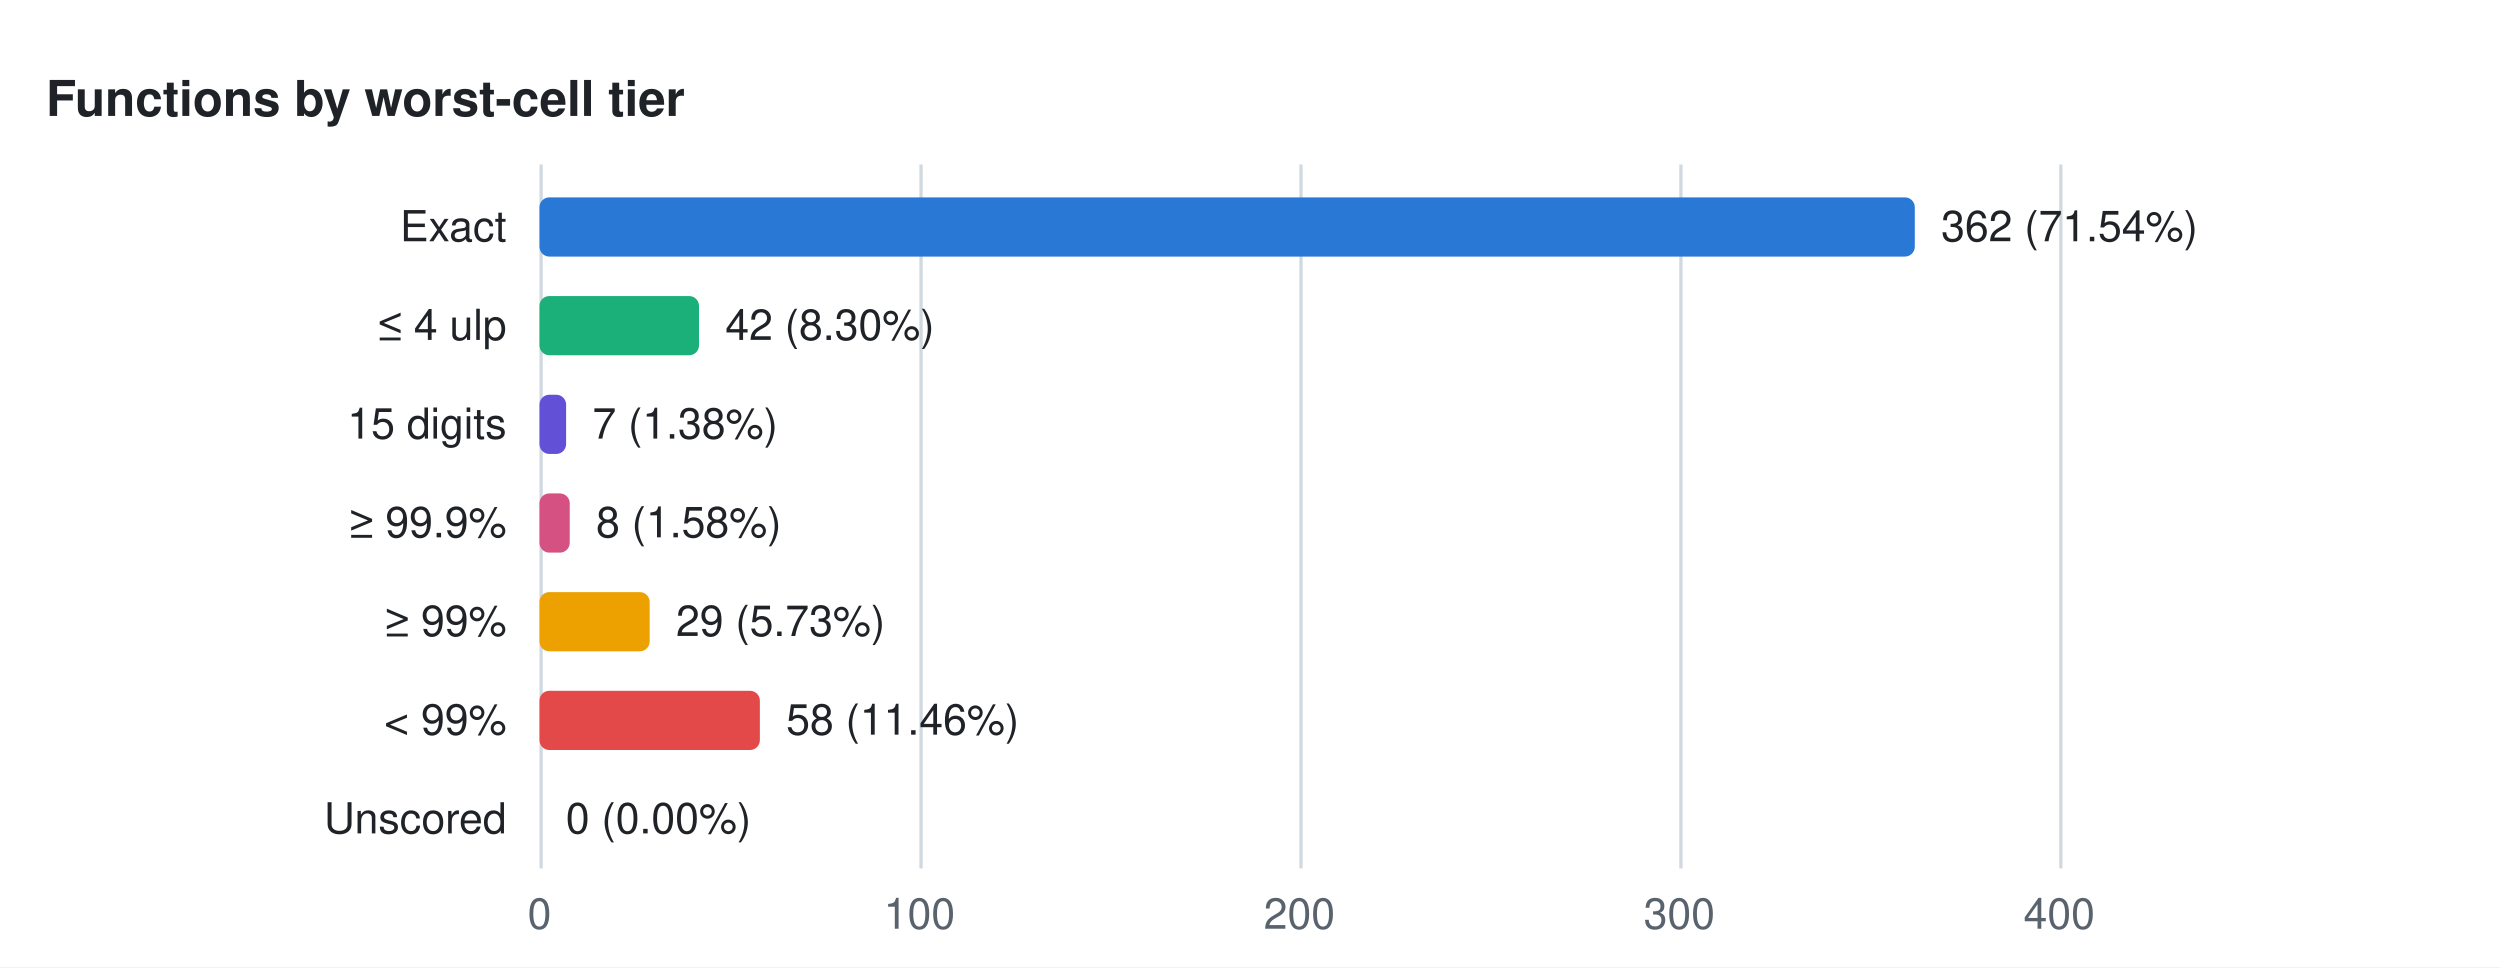
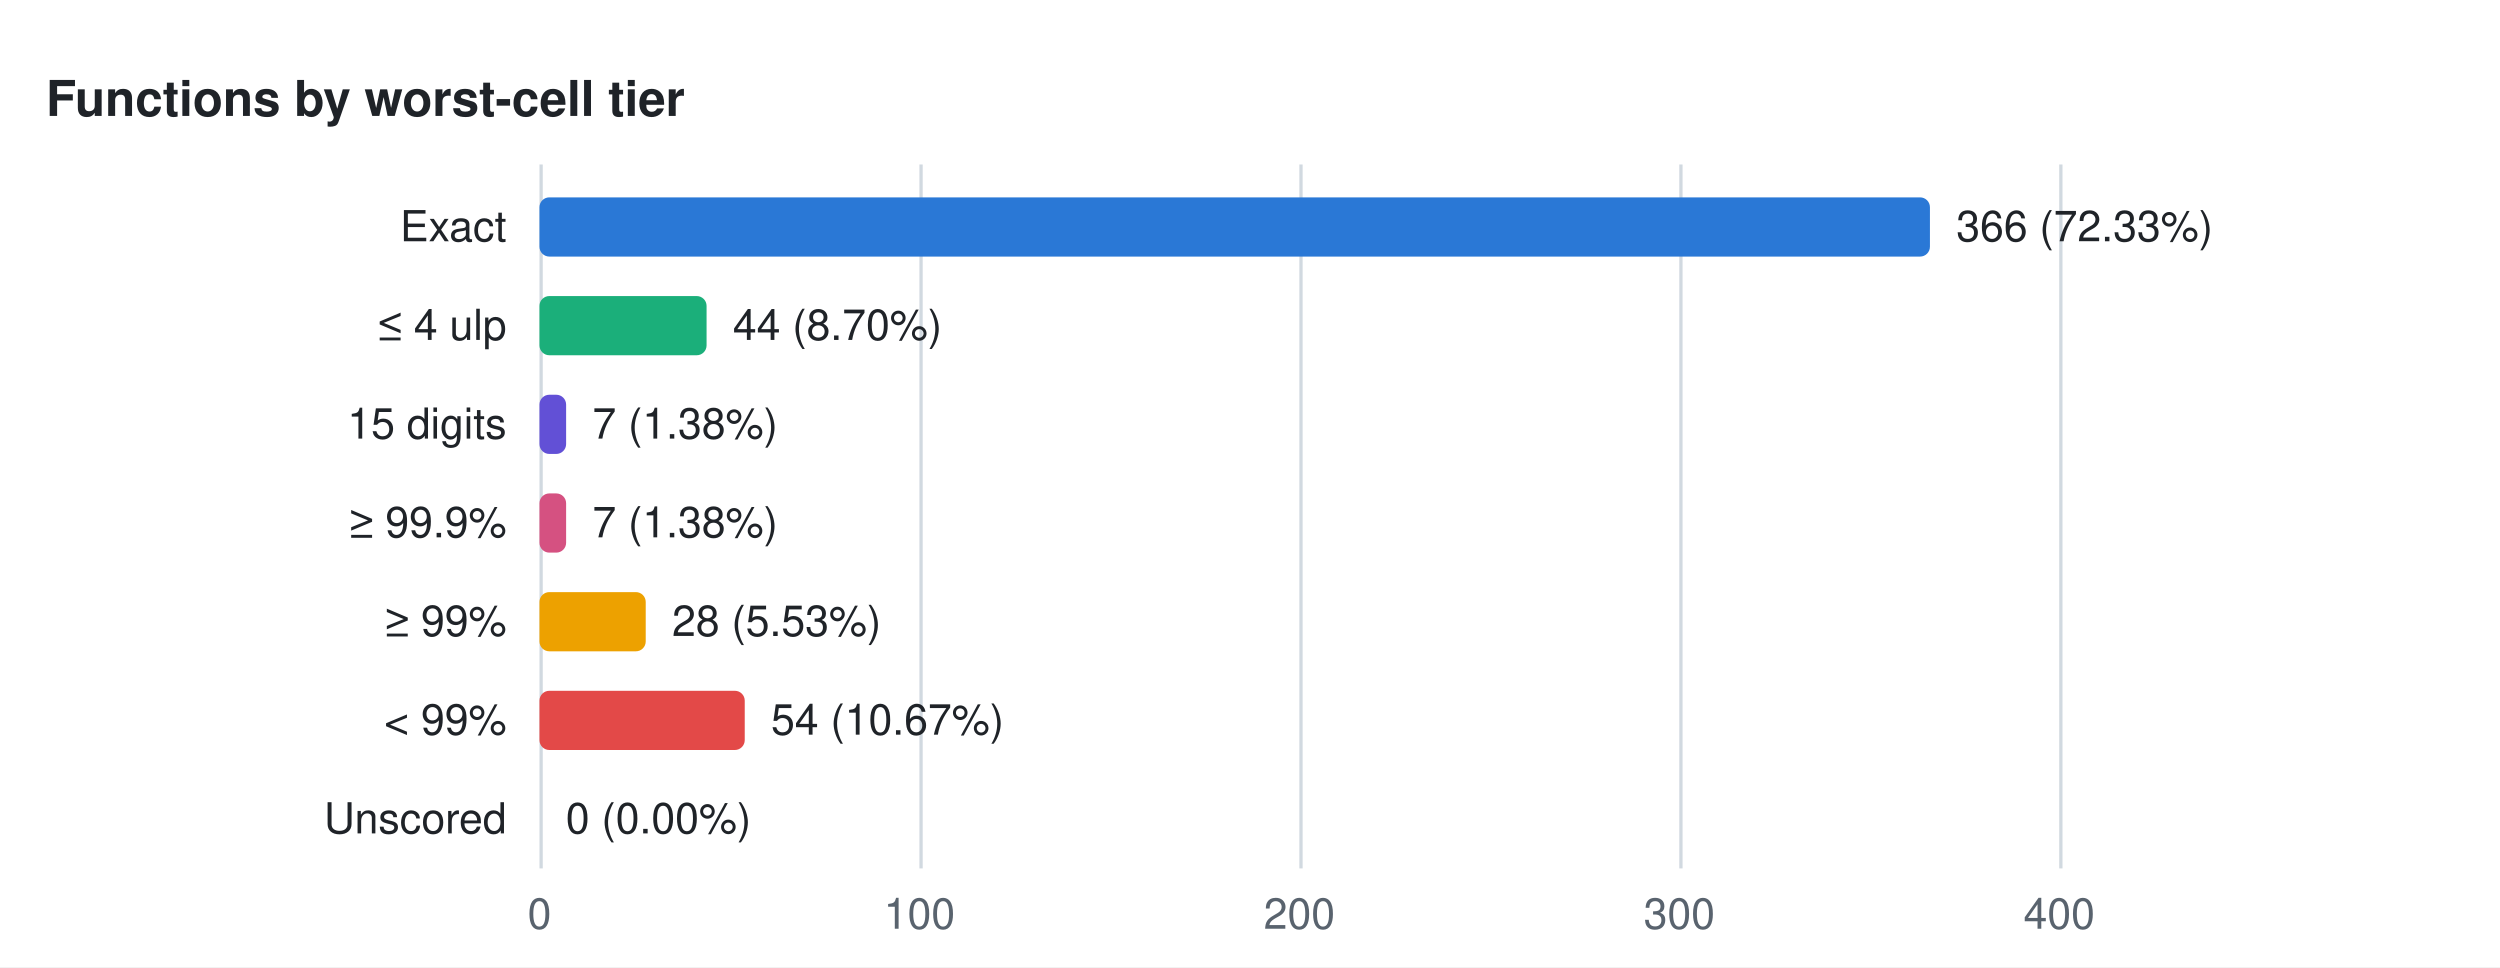
<svg xmlns="http://www.w3.org/2000/svg" width="760" height="294" viewBox="0 0 760 294" role="img" aria-labelledby="t d">
  <style>text{font-family:system-ui,-apple-system,'Segoe UI',Helvetica,Arial,sans-serif;font-size:13px}.title{font-size:15px;font-weight:600}.num{font-variant-numeric:tabular-nums}.bg{fill:#ffffff}.ink{fill:#1f2328}.muted{fill:#59636e}.grid{fill:#d1d9e0}.b-exact{fill:#2a78d6}.b-ulp4{fill:#1baf7a}.b-digits15{fill:#6250d6}.b-rate999{fill:#d55181}.b-rate99{fill:#eda100}.b-below99{fill:#e34948}.b-unscored{fill:#4b5563}.in-exact{fill:#000000}.in-ulp4{fill:#000000}.in-digits15{fill:#ffffff}.in-rate999{fill:#000000}.in-rate99{fill:#000000}.in-below99{fill:#000000}.in-unscored{fill:#ffffff}@media (prefers-color-scheme: dark){.bg{fill:#0d1117}.ink{fill:#f0f6fc}.muted{fill:#9198a1}.grid{fill:#3d444d}.b-exact{fill:#3987e5}.b-ulp4{fill:#199e70}.b-digits15{fill:#9085e9}.b-rate999{fill:#d55181}.b-rate99{fill:#c98500}.b-below99{fill:#d03f3f}.b-unscored{fill:#9ca3af}.in-exact{fill:#000000}.in-ulp4{fill:#000000}.in-digits15{fill:#000000}.in-rate999{fill:#000000}.in-rate99{fill:#000000}.in-below99{fill:#ffffff}.in-unscored{fill:#000000}}</style>
  <rect class="bg" fill="#ffffff" x="0" y="0" width="760" height="294" />
  <g transform="translate(14,14)">
    <text x="0.0" y="16.0" class="ink title" fill="#1f2328" text-anchor="start" dominant-baseline="middle">Functions by worst-cell tier</text>
    <rect class="grid" fill="#d1d9e0" x="150.0" y="36" width="1" height="214" />
    <text x="150.0" y="264.0" class="muted num" fill="#59636e" text-anchor="middle" dominant-baseline="middle">0</text>
    <rect class="grid" fill="#d1d9e0" x="265.5" y="36" width="1" height="214" />
    <text x="265.5" y="264.0" class="muted num" fill="#59636e" text-anchor="middle" dominant-baseline="middle">100</text>
    <rect class="grid" fill="#d1d9e0" x="381.0" y="36" width="1" height="214" />
    <text x="381.0" y="264.0" class="muted num" fill="#59636e" text-anchor="middle" dominant-baseline="middle">200</text>
    <rect class="grid" fill="#d1d9e0" x="496.5" y="36" width="1" height="214" />
    <text x="496.5" y="264.0" class="muted num" fill="#59636e" text-anchor="middle" dominant-baseline="middle">300</text>
    <rect class="grid" fill="#d1d9e0" x="612.0" y="36" width="1" height="214" />
    <text x="612.0" y="264.0" class="muted num" fill="#59636e" text-anchor="middle" dominant-baseline="middle">400</text>
    <text x="140.0" y="55.0" class="ink" fill="#1f2328" text-anchor="end" dominant-baseline="middle">Exact</text>
-     <rect class="b-exact" fill="#2a78d6" x="150.0" y="46.0" width="418.1" height="18" rx="3" />
-     <text x="576.1" y="55.0" class="ink num" fill="#1f2328" text-anchor="start" dominant-baseline="middle">362 (71.54%)</text>
+     <rect class="b-exact" fill="#2a78d6" x="150.0" y="46.0" width="422.7" height="18" rx="3" />
+     <text x="580.7" y="55.0" class="ink num" fill="#1f2328" text-anchor="start" dominant-baseline="middle">366 (72.33%)</text>
    <text x="140.0" y="85.0" class="ink" fill="#1f2328" text-anchor="end" dominant-baseline="middle">≤ 4 ulp</text>
-     <rect class="b-ulp4" fill="#1baf7a" x="150.0" y="76.0" width="48.5" height="18" rx="3" />
-     <text x="206.5" y="85.0" class="ink num" fill="#1f2328" text-anchor="start" dominant-baseline="middle">42 (8.30%)</text>
+     <rect class="b-ulp4" fill="#1baf7a" x="150.0" y="76.0" width="50.8" height="18" rx="3" />
+     <text x="208.8" y="85.0" class="ink num" fill="#1f2328" text-anchor="start" dominant-baseline="middle">44 (8.70%)</text>
    <text x="140.0" y="115.0" class="ink" fill="#1f2328" text-anchor="end" dominant-baseline="middle">15 digits</text>
    <rect class="b-digits15" fill="#6250d6" x="150.0" y="106.0" width="8.1" height="18" rx="3" />
    <text x="166.1" y="115.0" class="ink num" fill="#1f2328" text-anchor="start" dominant-baseline="middle">7 (1.38%)</text>
    <text x="140.0" y="145.0" class="ink" fill="#1f2328" text-anchor="end" dominant-baseline="middle">≥ 99.9%</text>
-     <rect class="b-rate999" fill="#d55181" x="150.0" y="136.0" width="9.2" height="18" rx="3" />
-     <text x="167.2" y="145.0" class="ink num" fill="#1f2328" text-anchor="start" dominant-baseline="middle">8 (1.58%)</text>
+     <rect class="b-rate999" fill="#d55181" x="150.0" y="136.0" width="8.1" height="18" rx="3" />
+     <text x="166.1" y="145.0" class="ink num" fill="#1f2328" text-anchor="start" dominant-baseline="middle">7 (1.38%)</text>
    <text x="140.0" y="175.0" class="ink" fill="#1f2328" text-anchor="end" dominant-baseline="middle">≥ 99%</text>
-     <rect class="b-rate99" fill="#eda100" x="150.0" y="166.0" width="33.5" height="18" rx="3" />
-     <text x="191.5" y="175.0" class="ink num" fill="#1f2328" text-anchor="start" dominant-baseline="middle">29 (5.73%)</text>
+     <rect class="b-rate99" fill="#eda100" x="150.0" y="166.0" width="32.3" height="18" rx="3" />
+     <text x="190.3" y="175.0" class="ink num" fill="#1f2328" text-anchor="start" dominant-baseline="middle">28 (5.53%)</text>
    <text x="140.0" y="205.0" class="ink" fill="#1f2328" text-anchor="end" dominant-baseline="middle">&lt; 99%</text>
-     <rect class="b-below99" fill="#e34948" x="150.0" y="196.0" width="67.0" height="18" rx="3" />
-     <text x="225.0" y="205.0" class="ink num" fill="#1f2328" text-anchor="start" dominant-baseline="middle">58 (11.46%)</text>
+     <rect class="b-below99" fill="#e34948" x="150.0" y="196.0" width="62.4" height="18" rx="3" />
+     <text x="220.4" y="205.0" class="ink num" fill="#1f2328" text-anchor="start" dominant-baseline="middle">54 (10.67%)</text>
    <text x="140.0" y="235.0" class="ink" fill="#1f2328" text-anchor="end" dominant-baseline="middle">Unscored</text>
    <text x="158.0" y="235.0" class="ink num" fill="#1f2328" text-anchor="start" dominant-baseline="middle">0 (0.00%)</text>
  </g>
</svg>
